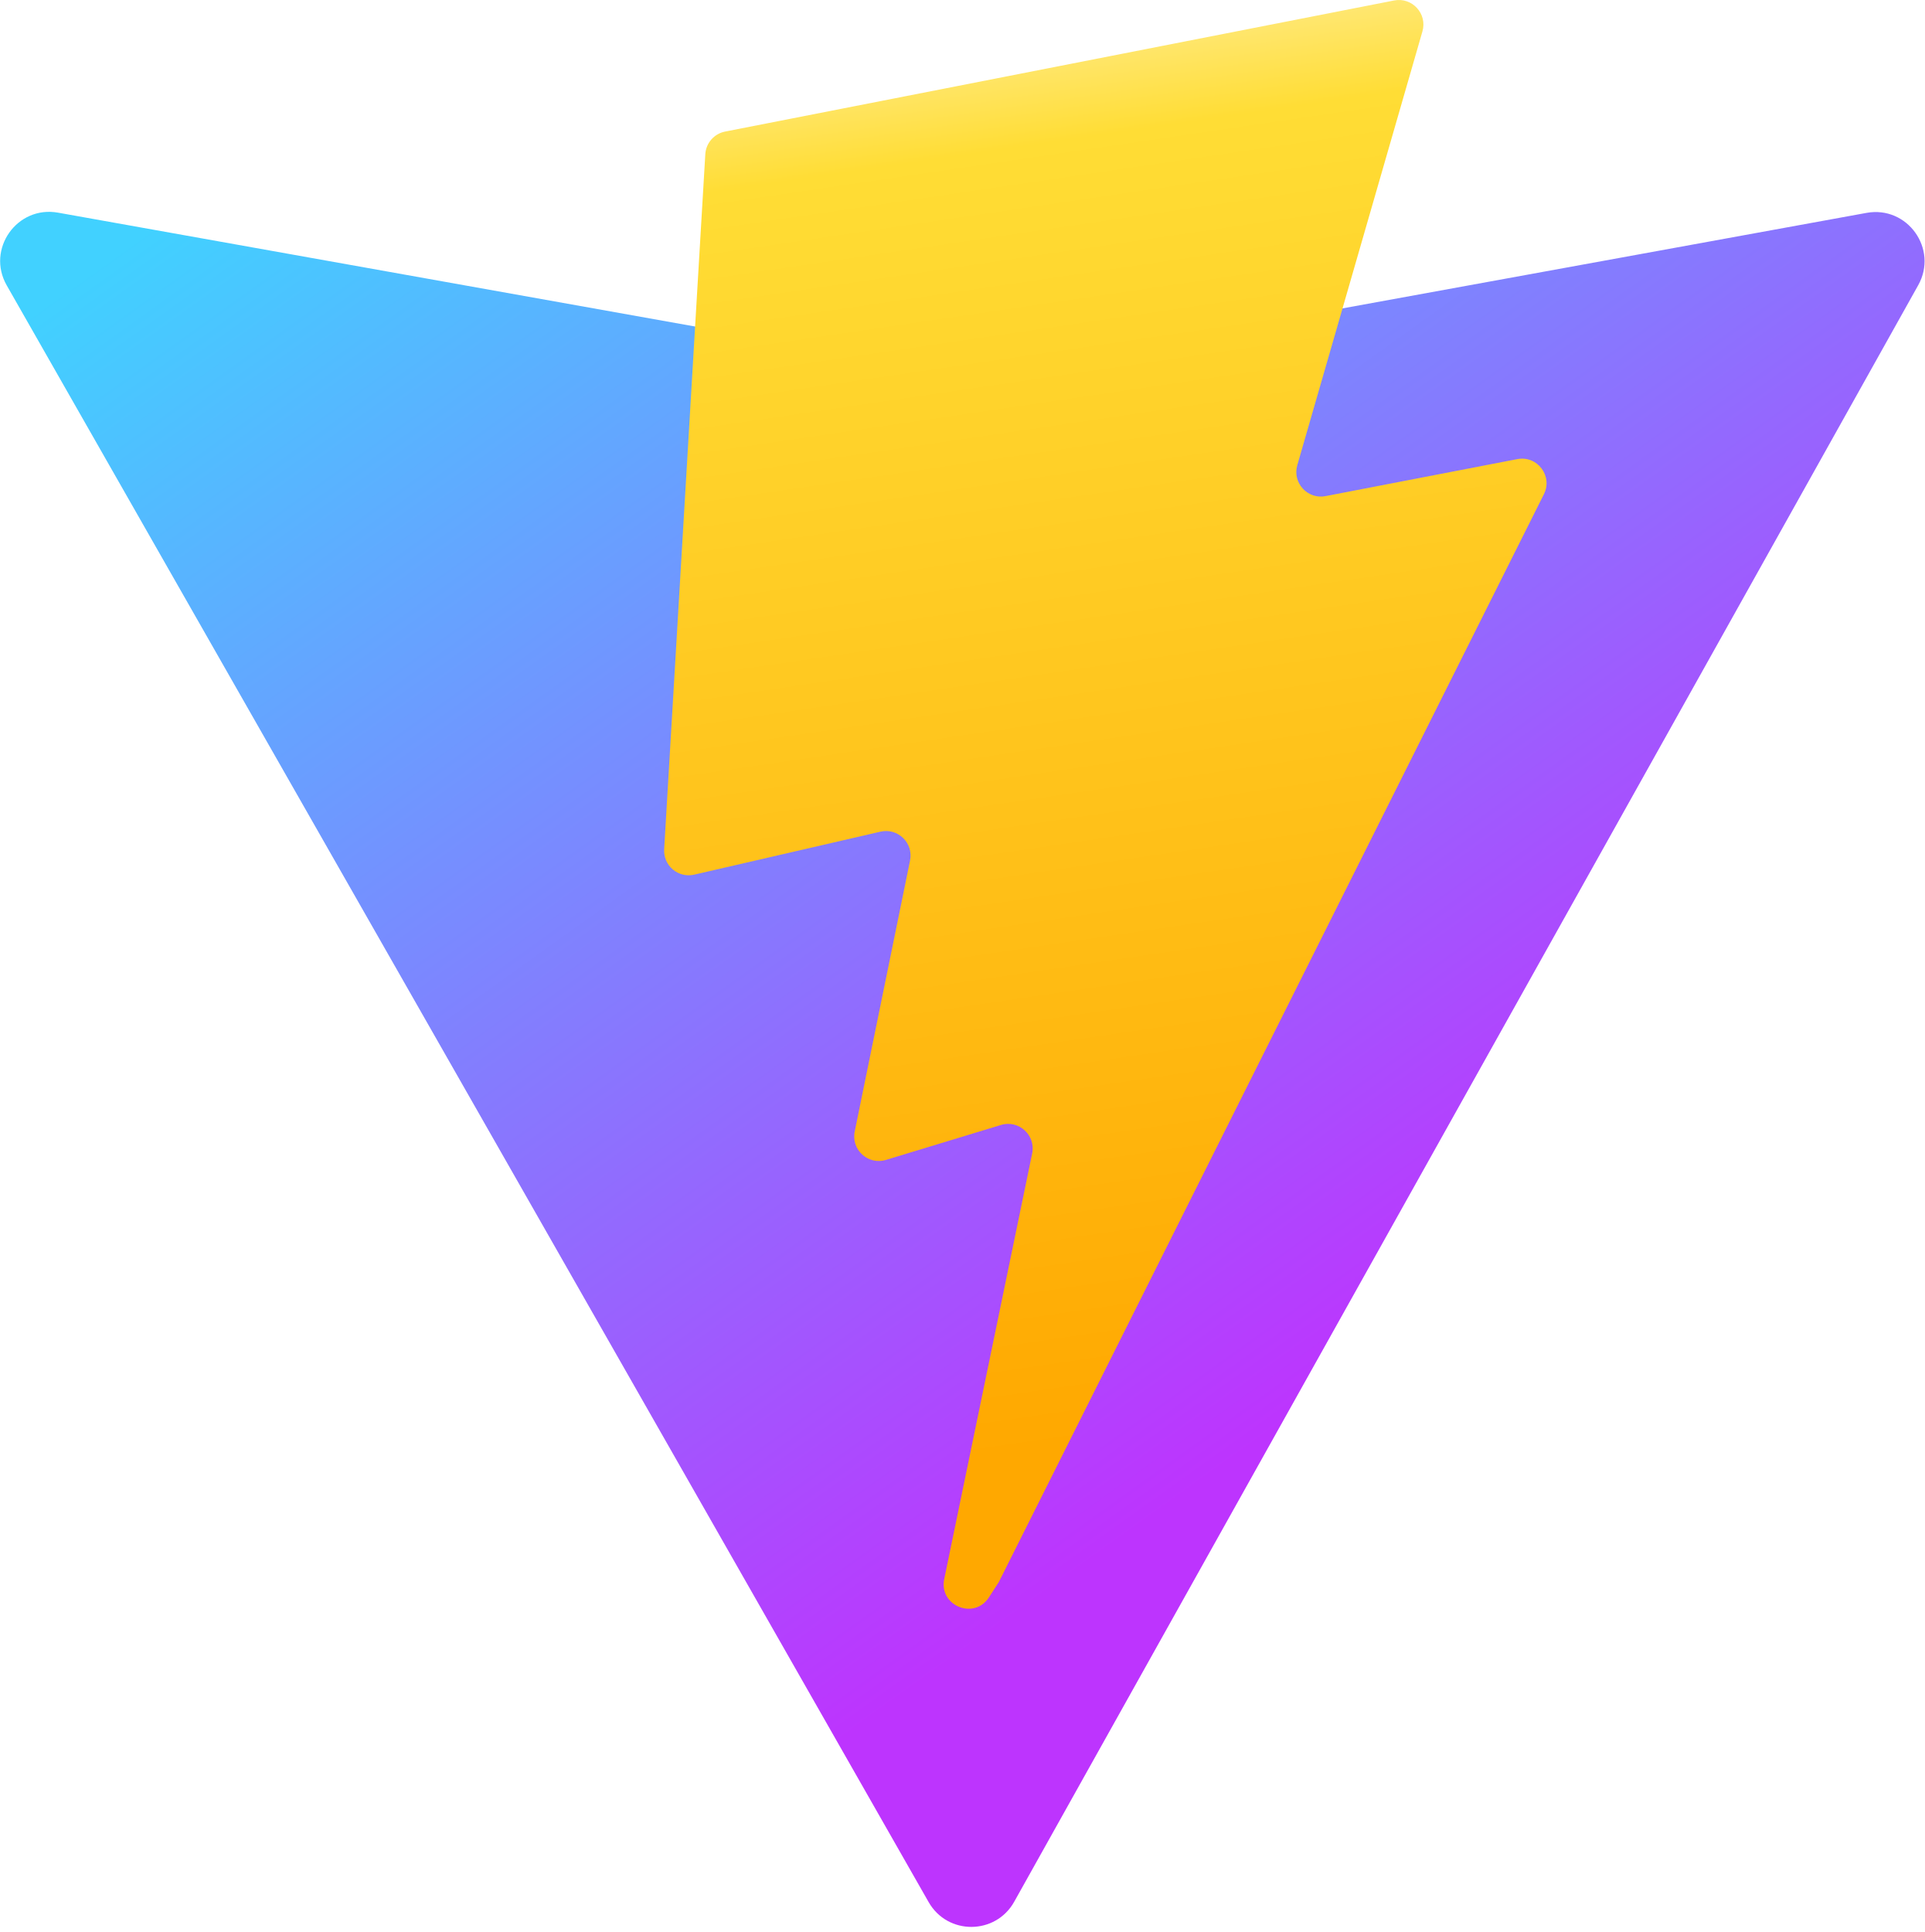
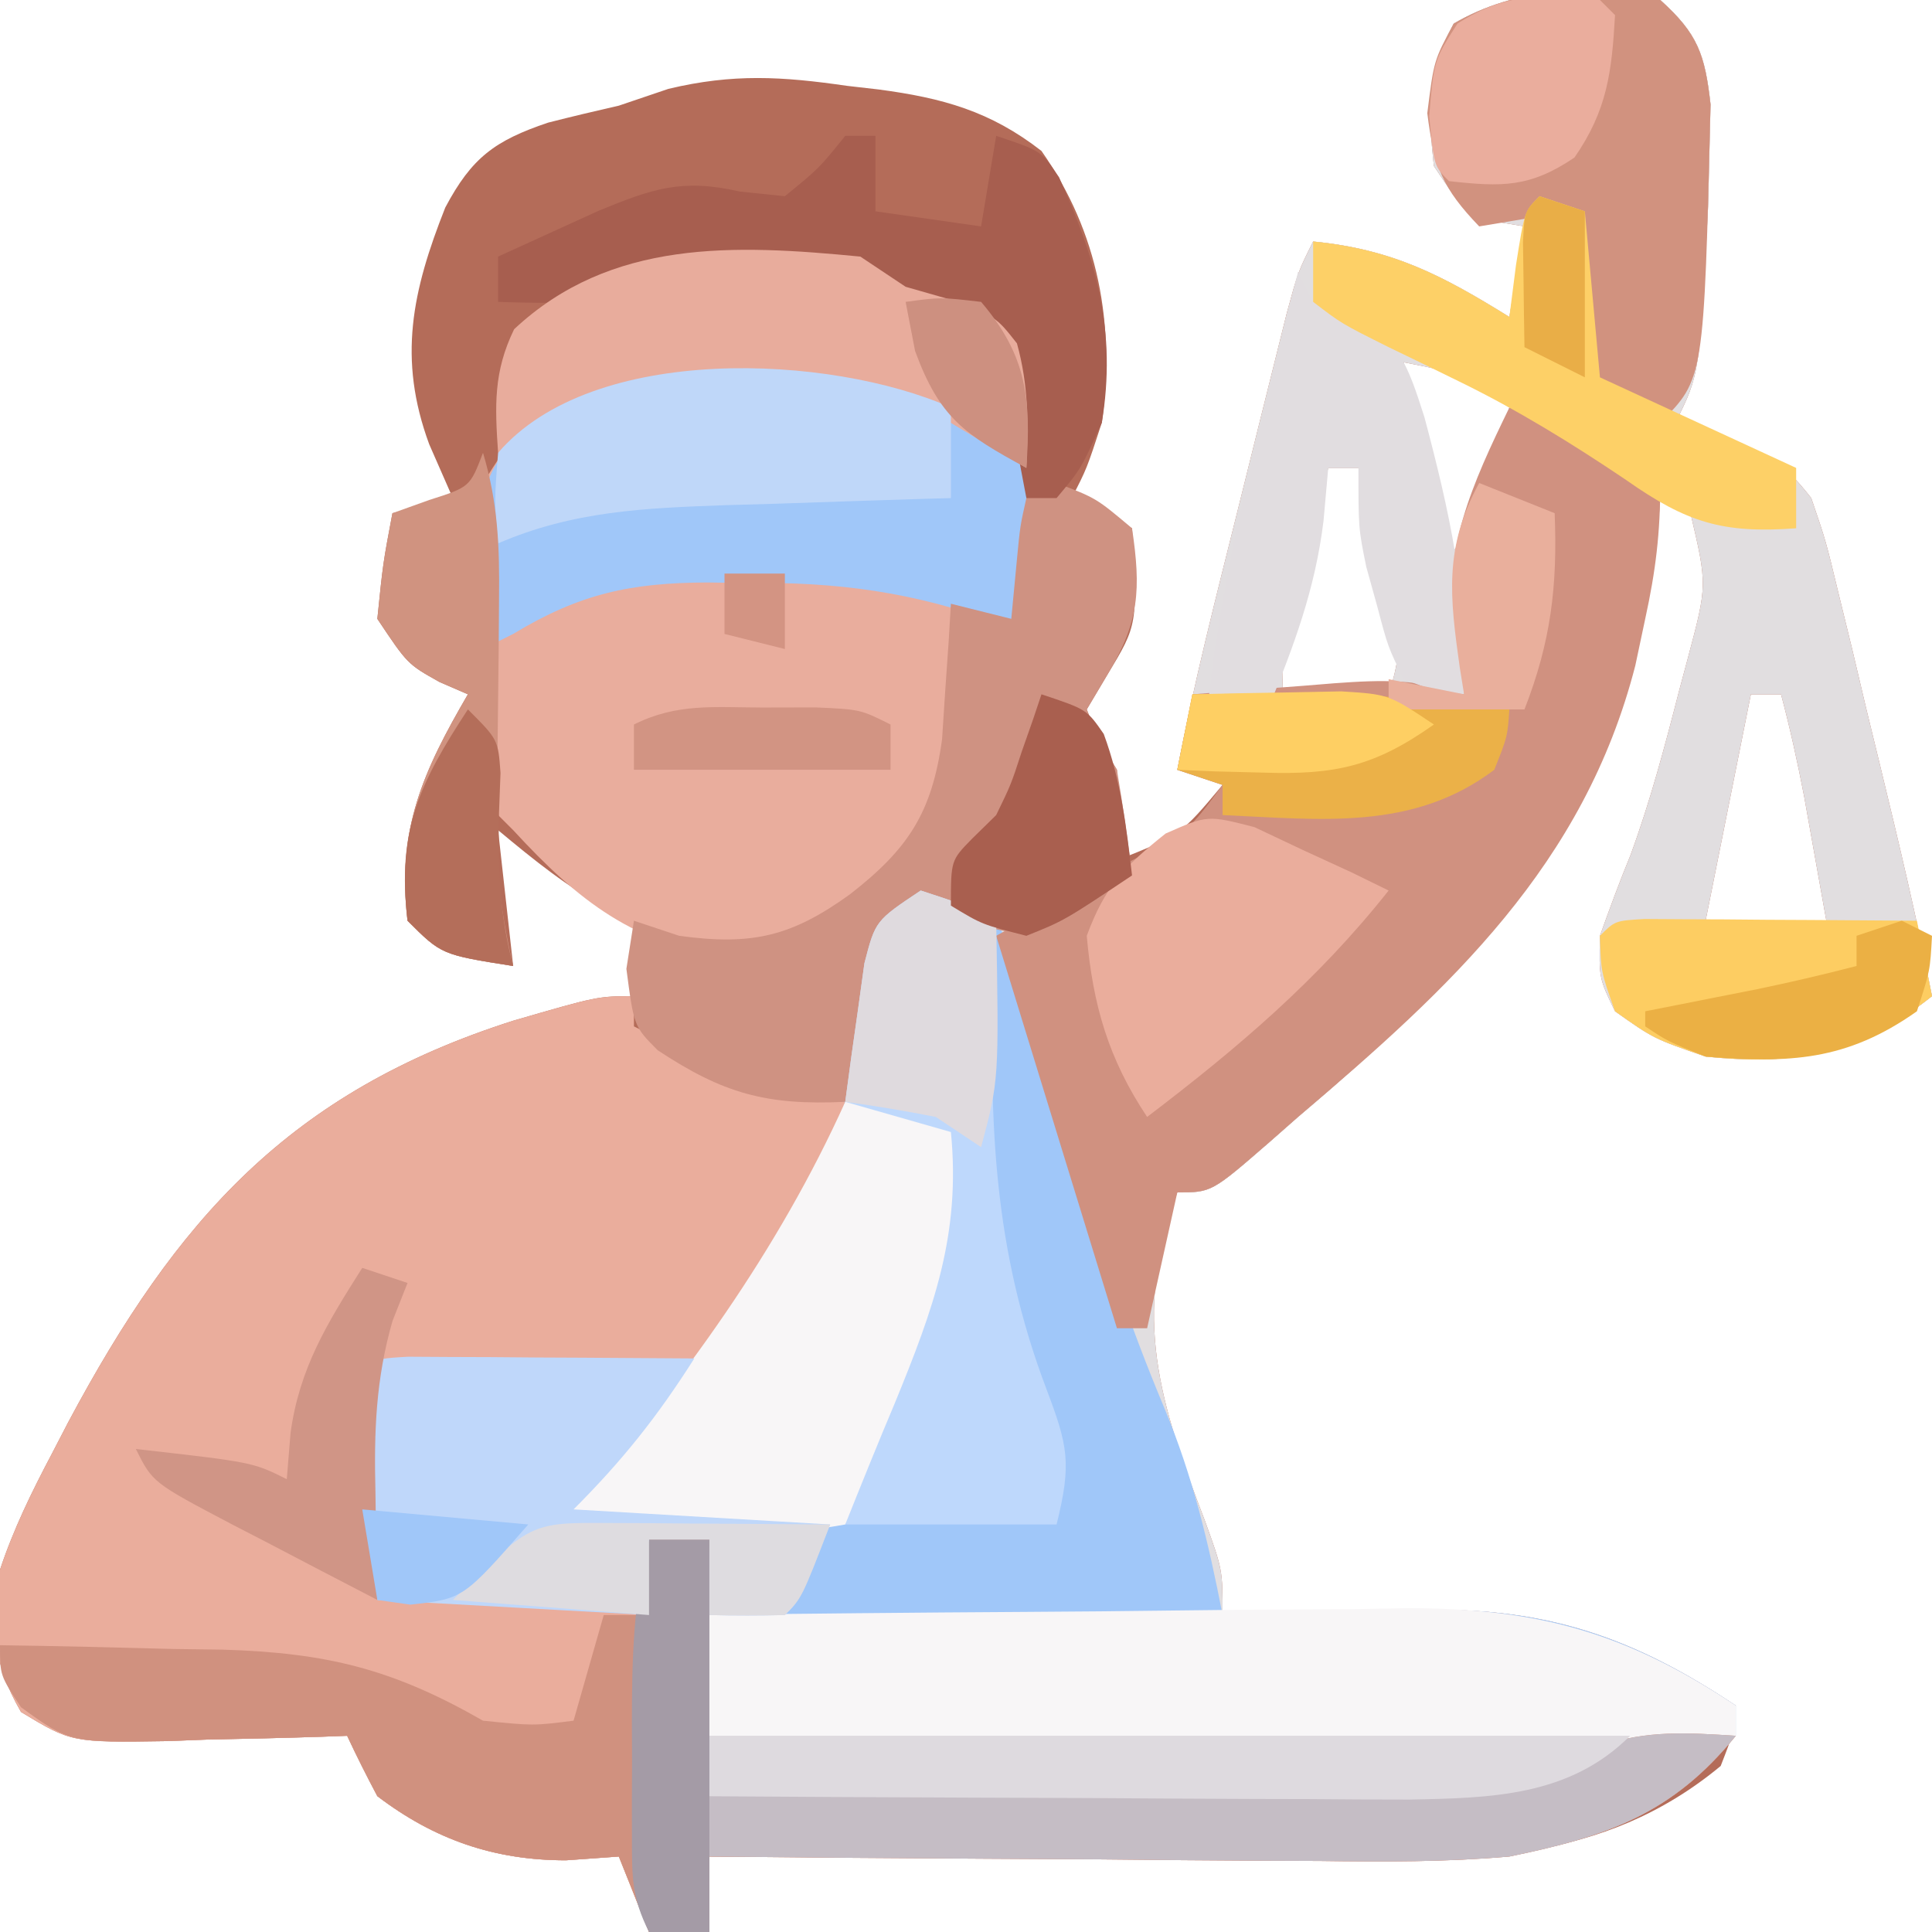
- <svg xmlns="http://www.w3.org/2000/svg" aria-hidden="true" role="img" class="iconify iconify--logos" width="31.88" height="32" preserveAspectRatio="xMidYMid meet" viewBox="0 0 256 257">
-   <defs>
-     <linearGradient id="IconifyId1813088fe1fbc01fb466" x1="-.828%" x2="57.636%" y1="7.652%" y2="78.411%">
-       <stop offset="0%" stop-color="#41D1FF" />
-       <stop offset="100%" stop-color="#BD34FE" />
-     </linearGradient>
-     <linearGradient id="IconifyId1813088fe1fbc01fb467" x1="43.376%" x2="50.316%" y1="2.242%" y2="89.03%">
-       <stop offset="0%" stop-color="#FFEA83" />
-       <stop offset="8.333%" stop-color="#FFDD35" />
-       <stop offset="100%" stop-color="#FFA800" />
-     </linearGradient>
-   </defs>
-   <path fill="url(#IconifyId1813088fe1fbc01fb466)" d="M255.153 37.938L134.897 252.976c-2.483 4.44-8.862 4.466-11.382.048L.875 37.958c-2.746-4.814 1.371-10.646 6.827-9.67l120.385 21.517a6.537 6.537 0 0 0 2.322-.004l117.867-21.483c5.438-.991 9.574 4.796 6.877 9.62Z" />
-   <path fill="url(#IconifyId1813088fe1fbc01fb467)" d="M185.432.063L96.44 17.501a3.268 3.268 0 0 0-2.634 3.014l-5.474 92.456a3.268 3.268 0 0 0 3.997 3.378l24.777-5.718c2.318-.535 4.413 1.507 3.936 3.838l-7.361 36.047c-.495 2.426 1.782 4.5 4.151 3.78l15.304-4.649c2.372-.72 4.652 1.36 4.15 3.788l-11.698 56.621c-.732 3.542 3.979 5.473 5.943 2.437l1.313-2.028l72.516-144.72c1.215-2.423-.88-5.186-3.54-4.672l-25.505 4.922c-2.396.462-4.435-1.77-3.759-4.114l16.646-57.705c.677-2.35-1.37-4.583-3.769-4.113Z" />
+ <svg xmlns="http://www.w3.org/2000/svg" version="1.1" width="128" height="128">
+   <path d="M0 0 C2.484 2.24 2.954 3.59 3.328 6.918 C3.302 7.997 3.277 9.076 3.25 10.188 C3.209 11.905 3.209 11.905 3.168 13.656 C2.609 24.782 2.609 24.782 1 28 C1.928 28.268 2.856 28.536 3.812 28.812 C6.959 29.985 8.006 30.437 10 33 C10.967 35.832 10.967 35.832 11.789 39.242 C12.091 40.473 12.392 41.704 12.703 42.973 C13.011 44.273 13.318 45.574 13.625 46.875 C14.093 48.795 14.093 48.795 14.57 50.754 C15.799 55.821 17.01 60.88 18 66 C13.222 69.789 9.054 70.628 3 70 C-0.438 68.812 -0.438 68.812 -3 67 C-4.062 64.812 -4.062 64.812 -4 62 C-3.357 60.205 -2.7 58.415 -1.973 56.652 C-0.66 53.074 0.303 49.439 1.25 45.75 C1.437 45.052 1.624 44.354 1.817 43.635 C3.116 38.759 3.116 38.759 2 34 C1.34 33.67 0.68 33.34 0 33 C-0.083 34.052 -0.165 35.104 -0.25 36.188 C-2.549 53.31 -11.162 63.124 -24 74 C-24.625 74.55 -25.25 75.101 -25.895 75.668 C-29.731 79 -29.731 79 -32 79 C-35.04 87.228 -33.156 92.968 -30.164 100.777 C-29 104 -29 104 -29 107 C-28.071 106.969 -28.071 106.969 -27.123 106.937 C-24.27 106.852 -21.417 106.801 -18.562 106.75 C-17.589 106.716 -16.615 106.683 -15.611 106.648 C-7.424 106.539 -1.772 108.485 5 113 C4.875 114.75 4.875 114.75 4 117 C-3.86 123.518 -12.676 123.285 -22.375 123.195 C-23.54 123.192 -24.705 123.19 -25.906 123.187 C-29.604 123.176 -33.302 123.151 -37 123.125 C-39.517 123.115 -42.034 123.106 -44.551 123.098 C-50.701 123.076 -56.85 123.042 -63 123 C-63 124.65 -63 126.3 -63 128 C-64.32 128 -65.64 128 -67 128 C-67.66 126.35 -68.32 124.7 -69 123 C-70.155 123.082 -71.31 123.165 -72.5 123.25 C-77.246 123.25 -81.21 121.883 -85 119 C-85.699 117.683 -86.37 116.351 -87 115 C-87.832 115.031 -87.832 115.031 -88.681 115.063 C-91.204 115.147 -93.726 115.199 -96.25 115.25 C-97.123 115.284 -97.995 115.317 -98.895 115.352 C-105.258 115.449 -105.258 115.449 -108.609 113.422 C-110.576 109.996 -110.487 107.912 -110 104 C-109.102 101.295 -107.891 98.83 -106.562 96.312 C-106.203 95.619 -105.843 94.926 -105.472 94.211 C-98.296 80.766 -90.796 72.35 -76 67.625 C-70.398 66 -70.398 66 -68 66 C-68 64.35 -68 62.7 -68 61 C-68.557 60.752 -69.114 60.505 -69.688 60.25 C-72.4 58.784 -74.636 56.97 -77 55 C-76.505 59.455 -76.505 59.455 -76 64 C-80.75 63.25 -80.75 63.25 -83 61 C-83.727 54.939 -81.961 51.088 -79 46 C-79.619 45.732 -80.237 45.464 -80.875 45.188 C-83 44 -83 44 -85 41 C-84.625 37.312 -84.625 37.312 -84 34 C-82.02 33.505 -82.02 33.505 -80 33 C-80.516 31.824 -81.031 30.649 -81.562 29.438 C-83.661 23.752 -82.69 19.281 -80.5 13.75 C-78.745 10.443 -77.222 9.317 -73.688 8.125 C-72.13 7.728 -70.567 7.356 -69 7 C-67.916 6.633 -66.832 6.265 -65.715 5.887 C-61.425 4.863 -58.184 5.064 -53.875 5.688 C-53.185 5.767 -52.496 5.846 -51.785 5.928 C-47.549 6.491 -44.386 7.364 -41 10 C-37.191 15.435 -36.12 21.501 -37 28 C-38 31.062 -38 31.062 -39 33 C-37.68 33.66 -36.36 34.32 -35 35 C-34.625 41.379 -34.625 41.379 -36.625 44.688 C-37.079 45.451 -37.532 46.214 -38 47 C-37.209 49 -37.209 49 -36 51 C-35.875 54.25 -35.875 54.25 -36 57 C-31.769 55.312 -31.769 55.312 -29 52 C-30.485 51.505 -30.485 51.505 -32 51 C-30.89 45.201 -29.42 39.496 -27.989 33.77 C-27.499 31.809 -27.013 29.847 -26.527 27.885 C-26.219 26.65 -25.911 25.416 -25.594 24.145 C-25.312 23.014 -25.03 21.883 -24.74 20.718 C-24 18 -24 18 -23 16 C-17.719 16.515 -14.428 18.255 -10 21 C-9.67 19.02 -9.34 17.04 -9 15 C-9.619 14.897 -10.238 14.794 -10.875 14.688 C-13 14 -13 14 -15 11 C-15.407 7.268 -15.483 4.897 -13.688 1.562 C-9.464 -0.893 -4.755 -0.987 0 0 Z M-17 24 C-16.01 28.29 -15.02 32.58 -14 37 C-11.81 33.715 -11.002 30.793 -10 27 C-13.254 24.741 -13.254 24.741 -17 24 Z M-22 31 C-22.504 32.936 -23.003 34.874 -23.5 36.812 C-23.778 37.891 -24.057 38.97 -24.344 40.082 C-25.11 42.989 -25.11 42.989 -25 46 C-22.69 46 -20.38 46 -18 46 C-16.761 42.282 -17.43 40.561 -18.438 36.812 C-18.869 35.182 -18.869 35.182 -19.309 33.52 C-19.537 32.688 -19.765 31.857 -20 31 C-20.66 31 -21.32 31 -22 31 Z M6 46 C5.01 50.95 4.02 55.9 3 61 C5.64 61 8.28 61 11 61 C10.689 59.25 10.376 57.5 10.062 55.75 C9.888 54.775 9.714 53.801 9.535 52.797 C9.096 50.503 8.597 48.257 8 46 C7.34 46 6.68 46 6 46 Z " fill="#B46C59" transform="translate(110,0)" />
+   <path d="M0 0 C2.484 2.24 2.954 3.59 3.328 6.918 C3.302 7.997 3.277 9.076 3.25 10.188 C3.209 11.905 3.209 11.905 3.168 13.656 C2.609 24.782 2.609 24.782 1 28 C1.928 28.268 2.856 28.536 3.812 28.812 C6.959 29.985 8.006 30.437 10 33 C10.967 35.832 10.967 35.832 11.789 39.242 C12.091 40.473 12.392 41.704 12.703 42.973 C13.011 44.273 13.318 45.574 13.625 46.875 C14.093 48.795 14.093 48.795 14.57 50.754 C15.799 55.821 17.01 60.88 18 66 C13.222 69.789 9.054 70.628 3 70 C-0.438 68.812 -0.438 68.812 -3 67 C-4.062 64.812 -4.062 64.812 -4 62 C-3.357 60.205 -2.7 58.415 -1.973 56.652 C-0.66 53.074 0.303 49.439 1.25 45.75 C1.437 45.052 1.624 44.354 1.817 43.635 C3.116 38.759 3.116 38.759 2 34 C1.34 33.67 0.68 33.34 0 33 C-0.083 34.052 -0.165 35.104 -0.25 36.188 C-2.549 53.31 -11.162 63.124 -24 74 C-24.625 74.55 -25.25 75.101 -25.895 75.668 C-29.731 79 -29.731 79 -32 79 C-35.04 87.228 -33.156 92.968 -30.164 100.777 C-29 104 -29 104 -29 107 C-28.071 106.969 -28.071 106.969 -27.123 106.937 C-24.27 106.852 -21.417 106.801 -18.562 106.75 C-17.589 106.716 -16.615 106.683 -15.611 106.648 C-7.424 106.539 -1.772 108.485 5 113 C5 113.66 5 114.32 5 115 C4.432 115.121 3.863 115.242 3.277 115.367 C2.505 115.535 1.733 115.702 0.938 115.875 C0.183 116.037 -0.571 116.2 -1.348 116.367 C-4.07 116.967 -4.07 116.967 -6.898 118.027 C-12.263 119.559 -17.744 119.246 -23.277 119.195 C-24.444 119.192 -25.61 119.19 -26.812 119.187 C-30.521 119.176 -34.229 119.15 -37.938 119.125 C-40.459 119.115 -42.98 119.106 -45.502 119.098 C-51.668 119.076 -57.834 119.042 -64 119 C-64.027 117.104 -64.046 115.208 -64.062 113.312 C-64.074 112.257 -64.086 111.201 -64.098 110.113 C-64.009 107.276 -63.649 104.756 -63 102 C-64.32 102 -65.64 102 -67 102 C-67 103.65 -67 105.3 -67 107 C-72.94 106.67 -78.88 106.34 -85 106 C-86.433 103.134 -86.132 100.628 -86.125 97.438 C-86.128 96.261 -86.13 95.084 -86.133 93.871 C-86 91 -86 91 -85 90 C-83.445 89.989 -81.889 90.035 -80.336 90.105 C-69.636 90.708 -69.636 90.708 -60.125 86.828 C-56.391 80.66 -54.749 73.328 -53.501 66.258 C-52.864 62.967 -52.517 61.356 -49.695 59.414 C-47 59 -47 59 -44.578 60.078 C-41.9 61.36 -41.9 61.36 -38.922 59.734 C-37.875 59.08 -36.828 58.425 -35.75 57.75 C-34.164 56.783 -34.164 56.783 -32.547 55.797 C-29.928 54.25 -29.928 54.25 -29 52 C-29.99 51.67 -30.98 51.34 -32 51 C-30.89 45.201 -29.42 39.496 -27.989 33.77 C-27.499 31.809 -27.013 29.847 -26.527 27.885 C-26.219 26.65 -25.911 25.416 -25.594 24.145 C-25.312 23.014 -25.03 21.883 -24.74 20.718 C-24 18 -24 18 -23 16 C-17.719 16.515 -14.428 18.255 -10 21 C-9.67 19.02 -9.34 17.04 -9 15 C-9.619 14.897 -10.238 14.794 -10.875 14.688 C-13 14 -13 14 -15 11 C-15.407 7.268 -15.483 4.897 -13.688 1.562 C-9.464 -0.893 -4.755 -0.987 0 0 Z M-17 24 C-16.01 28.29 -15.02 32.58 -14 37 C-11.81 33.715 -11.002 30.793 -10 27 C-13.254 24.741 -13.254 24.741 -17 24 Z M-22 31 C-22.504 32.936 -23.003 34.874 -23.5 36.812 C-23.778 37.891 -24.057 38.97 -24.344 40.082 C-25.11 42.989 -25.11 42.989 -25 46 C-22.69 46 -20.38 46 -18 46 C-16.761 42.282 -17.43 40.561 -18.438 36.812 C-18.869 35.182 -18.869 35.182 -19.309 33.52 C-19.537 32.688 -19.765 31.857 -20 31 C-20.66 31 -21.32 31 -22 31 Z M6 46 C5.01 50.95 4.02 55.9 3 61 C5.64 61 8.28 61 11 61 C10.689 59.25 10.376 57.5 10.062 55.75 C9.888 54.775 9.714 53.801 9.535 52.797 C9.096 50.503 8.597 48.257 8 46 C7.34 46 6.68 46 6 46 Z " fill="#E1DEE0" transform="translate(110,0)" />
+   <path d="M0 0 C2.543 0.516 2.543 0.516 5 2 C6.33 4.547 6.33 4.547 7.316 7.75 C7.688 8.917 8.06 10.083 8.443 11.285 C8.813 12.511 9.182 13.737 9.562 15 C10.311 17.397 11.062 19.793 11.816 22.188 C12.36 23.932 12.36 23.932 12.915 25.711 C13.882 28.643 14.962 31.466 16.152 34.312 C18.024 38.811 19.075 43.22 20 48 C20.619 47.979 21.239 47.958 21.877 47.937 C24.73 47.852 27.583 47.801 30.438 47.75 C31.411 47.716 32.385 47.683 33.389 47.648 C41.576 47.539 47.228 49.485 54 54 C54 54.66 54 55.32 54 56 C53.432 56.121 52.863 56.242 52.277 56.367 C51.119 56.619 51.119 56.619 49.938 56.875 C49.183 57.037 48.429 57.2 47.652 57.367 C44.93 57.967 44.93 57.967 42.102 59.027 C36.737 60.559 31.256 60.246 25.723 60.195 C24.556 60.192 23.39 60.19 22.188 60.187 C18.479 60.176 14.771 60.15 11.062 60.125 C8.541 60.115 6.02 60.106 3.498 60.098 C-2.668 60.076 -8.834 60.042 -15 60 C-15.027 58.104 -15.046 56.208 -15.062 54.312 C-15.074 53.257 -15.086 52.201 -15.098 51.113 C-15.009 48.276 -14.649 45.756 -14 43 C-15.32 43 -16.64 43 -18 43 C-18 44.65 -18 46.3 -18 48 C-23.94 47.67 -29.88 47.34 -36 47 C-37.433 44.134 -37.132 41.628 -37.125 38.438 C-37.128 37.261 -37.13 36.084 -37.133 34.871 C-37 32 -37 32 -36 31 C-34.445 30.989 -32.889 31.035 -31.336 31.105 C-20.636 31.708 -20.636 31.708 -11.125 27.828 C-7.388 21.656 -5.738 14.303 -4.326 7.258 C-3.296 2.197 -3.296 2.197 0 0 Z " fill="#A0C7F9" transform="translate(61,59)" />
+   <path d="M0 0 C0 0.66 0 1.32 0 2 C0.578 2.289 1.155 2.578 1.75 2.875 C3.142 3.571 4.521 4.295 5.875 5.062 C8.541 6.239 11.124 6.608 14 7 C13.451 8.526 12.885 10.045 12.312 11.562 C11.999 12.409 11.686 13.256 11.363 14.129 C10.913 15.076 10.464 16.024 10 17 C9.715 17.617 9.431 18.233 9.137 18.869 C7.932 21.013 6.907 22.435 5 24 C1.226 24.995 -2.427 24.98 -6.312 24.938 C-7.339 24.954 -8.366 24.97 -9.424 24.986 C-11.949 25.022 -14.475 25.015 -17 25 C-17 29.95 -17 34.9 -17 40 C-15.302 39.983 -15.302 39.983 -13.57 39.965 C-12.089 39.955 -10.607 39.946 -9.125 39.938 C-8.379 39.929 -7.632 39.921 -6.863 39.912 C-1.227 39.887 -1.227 39.887 1 41 C1 39.35 1 37.7 1 36 C2.32 36 3.64 36 5 36 C4.67 41.61 4.34 47.22 4 53 C11.384 52.931 18.767 52.843 26.15 52.738 C28.659 52.704 31.168 52.676 33.677 52.654 C37.294 52.62 40.911 52.568 44.527 52.512 C46.197 52.502 46.197 52.502 47.9 52.492 C53.74 52.383 58.631 51.845 64.073 49.657 C67.116 48.62 69.816 48.797 73 49 C68.796 54.185 64.466 55.674 58 57 C53.801 57.368 49.642 57.352 45.43 57.293 C44.267 57.289 43.105 57.284 41.908 57.28 C38.23 57.263 34.553 57.226 30.875 57.188 C28.367 57.172 25.859 57.159 23.352 57.146 C17.234 57.114 11.117 57.063 5 57 C5 58.65 5 60.3 5 62 C3.68 62 2.36 62 1 62 C0.34 60.35 -0.32 58.7 -1 57 C-2.155 57.083 -3.31 57.165 -4.5 57.25 C-9.246 57.25 -13.21 55.883 -17 53 C-17.699 51.683 -18.37 50.351 -19 49 C-19.555 49.021 -20.109 49.042 -20.681 49.063 C-23.204 49.147 -25.726 49.199 -28.25 49.25 C-29.559 49.3 -29.559 49.3 -30.895 49.352 C-37.258 49.449 -37.258 49.449 -40.609 47.422 C-42.576 43.996 -42.487 41.912 -42 38 C-41.102 35.295 -39.891 32.83 -38.562 30.312 C-38.203 29.619 -37.843 28.926 -37.472 28.211 C-30.296 14.766 -22.796 6.35 -8 1.625 C-2.398 0 -2.398 0 0 0 Z " fill="#EAAD9C" transform="translate(42,66)" />
+   <path d="M0 0 C1.703 1.25 1.703 1.25 3 3 C3.293 5.699 3.293 5.699 3.188 8.688 C3.147 10.178 3.147 10.178 3.105 11.699 C3.071 12.458 3.036 13.218 3 14 C0.525 13.01 0.525 13.01 -2 12 C-1.954 12.797 -1.907 13.593 -1.859 14.414 C-1.565 23.044 -1.565 23.044 -3.562 27.438 C-7.553 31.633 -10.692 34.676 -16.562 35.5 C-23.019 34.561 -26.646 31.727 -31 27 C-31.33 26.67 -31.66 26.34 -32 26 C-35.123 6.915 -35.123 6.915 -31 1 C-21.118 -4.124 -10.103 -4.96 0 0 Z " fill="#E9AD9D" transform="translate(65,28)" />
+   <path d="M0 0 C7.834 2.315 7.834 2.315 10 5 C10 8.308 9.697 10.807 9 14 C8.783 15.021 8.567 16.042 8.344 17.094 C4.949 30.294 -3.879 38.426 -14 47 C-14.938 47.826 -14.938 47.826 -15.895 48.668 C-19.731 52 -19.731 52 -22 52 C-22.66 54.97 -23.32 57.94 -24 61 C-24.66 61 -25.32 61 -26 61 C-28.64 52.42 -31.28 43.84 -34 35 C-29.545 32.525 -29.545 32.525 -25 30 C-21.318 28.136 -21.318 28.136 -19 25 C-19.99 24.67 -20.98 24.34 -22 24 C-21.67 22.35 -21.34 20.7 -21 19 C-18.563 18.805 -16.126 18.619 -13.688 18.438 C-12.652 18.353 -12.652 18.353 -11.596 18.268 C-8.375 18.034 -6.097 17.968 -3 19 C-3.248 17.721 -3.495 16.442 -3.75 15.125 C-4.435 9.384 -2.476 5.09 0 0 Z " fill="#D09180" transform="translate(100,27)" />
+   <path d="M0 0 C7.276 -0.091 14.552 -0.164 21.829 -0.207 C25.209 -0.228 28.588 -0.256 31.968 -0.302 C35.863 -0.351 39.757 -0.373 43.652 -0.391 C44.853 -0.411 46.053 -0.432 47.29 -0.453 C55.96 -0.455 61.82 1.213 69 6 C69 6.66 69 7.32 69 8 C68.432 8.121 67.863 8.242 67.277 8.367 C66.505 8.535 65.733 8.702 64.938 8.875 C64.183 9.037 63.429 9.2 62.652 9.367 C59.93 9.967 59.93 9.967 57.102 11.027 C51.737 12.559 46.256 12.246 40.723 12.195 C39.556 12.192 38.39 12.19 37.188 12.187 C33.479 12.176 29.771 12.15 26.062 12.125 C23.541 12.115 21.02 12.106 18.498 12.098 C12.332 12.076 6.166 12.041 0 12 C0 8.04 0 4.08 0 0 Z " fill="#F8F6F7" transform="translate(46,107)" />
+   <path d="M0 0 C1.32 0 2.64 0 4 0 C3.67 5.61 3.34 11.22 3 17 C10.384 16.931 17.767 16.843 25.15 16.738 C27.659 16.704 30.168 16.676 32.677 16.654 C36.294 16.62 39.911 16.568 43.527 16.512 C45.197 16.502 45.197 16.502 46.9 16.492 C52.74 16.383 57.631 15.845 63.073 13.657 C66.116 12.62 68.816 12.797 72 13 C67.796 18.185 63.466 19.674 57 21 C52.801 21.368 48.642 21.352 44.43 21.293 C43.267 21.289 42.105 21.284 40.908 21.28 C37.23 21.263 33.553 21.226 29.875 21.188 C27.367 21.172 24.859 21.159 22.352 21.146 C16.234 21.114 10.117 21.063 4 21 C4 22.65 4 24.3 4 26 C2.68 26 1.36 26 0 26 C-0.66 24.35 -1.32 22.7 -2 21 C-3.155 21.082 -4.31 21.165 -5.5 21.25 C-10.246 21.25 -14.21 19.883 -18 17 C-18.699 15.683 -19.37 14.351 -20 13 C-20.832 13.031 -20.832 13.031 -21.681 13.063 C-24.204 13.147 -26.726 13.199 -29.25 13.25 C-30.559 13.3 -30.559 13.3 -31.895 13.352 C-38.378 13.451 -38.378 13.451 -41.609 11.109 C-43 9 -43 9 -43 7 C-39.166 7.052 -35.333 7.147 -31.5 7.25 C-30.422 7.264 -29.345 7.278 -28.234 7.293 C-21.333 7.503 -16.978 8.576 -11 12 C-7.664 12.338 -7.664 12.338 -5 12 C-4.34 9.69 -3.68 7.38 -3 5 C-2.01 5 -1.02 5 0 5 C0 3.35 0 1.7 0 0 Z " fill="#D0917F" transform="translate(43,102)" />
+   <path d="M0 0 C1.703 1.25 1.703 1.25 3 3 C3.293 5.699 3.293 5.699 3.188 8.688 C3.147 10.178 3.147 10.178 3.105 11.699 C3.071 12.458 3.036 13.218 3 14 C2.463 13.788 1.925 13.576 1.372 13.357 C-4.447 11.217 -9.513 10.536 -15.688 10.625 C-16.503 10.613 -17.318 10.602 -18.158 10.59 C-23.209 10.614 -26.579 11.324 -31 14 C-31.66 14.33 -32.32 14.66 -33 15 C-33.409 4.562 -33.409 4.562 -31 1 C-21.118 -4.124 -10.103 -4.96 0 0 Z " fill="#A0C7F9" transform="translate(65,28)" />
+   <path d="M0 0 C2.625 1 2.625 1 5 3 C5.597 7.027 5.495 9.182 3.375 12.688 C2.921 13.451 2.467 14.214 2 15 C2.732 16.966 2.732 16.966 4 19 C4.387 21.325 4.73 23.659 5 26 C0.68 28.998 0.68 28.998 -2 30 C-5.812 29.188 -5.812 29.188 -9 28 C-9.66 28.33 -10.32 28.66 -11 29 C-11.915 31.805 -11.915 31.805 -12.625 35.062 C-12.885 36.167 -13.146 37.272 -13.414 38.41 C-13.607 39.265 -13.801 40.119 -14 41 C-19.246 41.248 -22.109 40.437 -26.43 37.578 C-28 36 -28 36 -28.5 32.188 C-28.253 30.61 -28.253 30.61 -28 29 C-27.01 29.33 -26.02 29.66 -25 30 C-20.179 30.662 -17.553 30.04 -13.688 27.25 C-9.834 24.252 -8.255 21.854 -7.586 16.984 C-7.516 15.917 -7.447 14.85 -7.375 13.75 C-7.3 12.672 -7.225 11.595 -7.148 10.484 C-7.099 9.665 -7.05 8.845 -7 8 C-5.68 8.33 -4.36 8.66 -3 9 C-2.876 7.701 -2.752 6.401 -2.625 5.062 C-2.414 2.848 -2.414 2.848 -2 1 C-1.34 0.67 -0.68 0.34 0 0 Z " fill="#CF9282" transform="translate(70,32)" />
+   <path d="M0 0 C2.875 -0.125 2.875 -0.125 6 0 C8 2 8 2 8.305 5.637 C8.189 10.133 6.908 13.727 5.125 17.812 C4.856 18.467 4.586 19.121 4.309 19.795 C3.073 22.746 1.78 25.33 0 28 C-1.971 28.341 -1.971 28.341 -4.352 28.293 C-5.202 28.283 -6.053 28.274 -6.93 28.264 C-7.819 28.239 -8.709 28.213 -9.625 28.188 C-10.522 28.174 -11.419 28.16 -12.344 28.146 C-14.563 28.111 -16.781 28.062 -19 28 C-18.621 27.569 -18.241 27.139 -17.85 26.695 C-10.777 18.572 -4.442 9.85 0 0 Z " fill="#F8F6F7" transform="translate(56,73)" />
+   <path d="M0 0 C0.875 0.005 1.749 0.01 2.65 0.016 C3.594 0.019 4.539 0.022 5.511 0.026 C6.505 0.034 7.498 0.042 8.521 0.051 C9.518 0.056 10.515 0.06 11.543 0.065 C14.015 0.077 16.487 0.093 18.959 0.114 C16.506 3.968 14.231 6.841 10.959 10.114 C16.569 10.444 22.179 10.774 27.959 11.114 C25.959 16.114 25.959 16.114 24.959 17.114 C23.293 17.154 21.625 17.156 19.959 17.114 C19.959 15.464 19.959 13.814 19.959 12.114 C18.639 12.114 17.319 12.114 15.959 12.114 C15.959 13.764 15.959 15.414 15.959 17.114 C10.019 16.784 4.079 16.454 -2.041 16.114 C-3.474 13.247 -3.173 10.741 -3.166 7.551 C-3.169 6.374 -3.171 5.197 -3.174 3.985 C-2.997 0.167 -2.997 0.167 0 0 Z " fill="#BFD7FA" transform="translate(27.04126,89.88647)" />
+   <path d="M0 0 C2.484 2.24 2.954 3.59 3.328 6.918 C2.894 25.106 2.894 25.106 0 28 C-2.438 27.188 -2.438 27.188 -5 25 C-5.766 21.344 -5.93 17.728 -6 14 C-7.98 14.33 -9.96 14.66 -12 15 C-14.441 12.457 -14.992 11.061 -15.438 7.5 C-15 4 -15 4 -13.688 1.562 C-9.464 -0.893 -4.755 -0.987 0 0 Z " fill="#D1927F" transform="translate(110,0)" />
+   <path d="M0 0 C2.688 0.875 2.688 0.875 5 2 C4.942 3.258 4.884 4.516 4.824 5.812 C4.521 15.498 4.854 23.845 8.309 32.973 C9.735 36.749 10.025 37.9 9 42 C4.38 42 -0.24 42 -5 42 C-3.923 39.308 -2.839 36.62 -1.711 33.949 C0.852 27.691 2.664 22.778 2 16 C-0.31 15.34 -2.62 14.68 -5 14 C-4.745 12.04 -4.471 10.082 -4.188 8.125 C-4.037 7.034 -3.886 5.944 -3.73 4.82 C-3 2 -3 2 0 0 Z " fill="#BED8FC" transform="translate(61,59)" />
+   <path d="M0 0 C-4.204 5.185 -8.534 6.674 -15 8 C-19.199 8.368 -23.358 8.352 -27.57 8.293 C-28.733 8.289 -29.895 8.284 -31.092 8.28 C-34.77 8.263 -38.447 8.226 -42.125 8.188 C-44.633 8.172 -47.141 8.159 -49.648 8.146 C-55.766 8.114 -61.883 8.063 -68 8 C-68.33 6.68 -68.66 5.36 -69 4 C-68.356 3.994 -67.712 3.988 -67.048 3.982 C-60.315 3.918 -53.583 3.834 -46.85 3.738 C-44.341 3.704 -41.832 3.676 -39.323 3.654 C-35.706 3.62 -32.089 3.568 -28.473 3.512 C-26.803 3.502 -26.803 3.502 -25.1 3.492 C-19.26 3.383 -14.369 2.845 -8.927 0.657 C-5.884 -0.38 -3.184 -0.203 0 0 Z " fill="#C5BDC5" transform="translate(115,115)" />
+   <path d="M0 0 C0.66 0 1.32 0 2 0 C2 1.65 2 3.3 2 5 C4.31 5.33 6.62 5.66 9 6 C9.33 4.02 9.66 2.04 10 0 C13 1 13 1 14.168 2.75 C16.651 8.23 17.991 12.975 17 19 C15.625 22.062 15.625 22.062 14 24 C13.34 24 12.68 24 12 24 C11.801 22.952 11.801 22.952 11.598 21.883 C11.421 20.973 11.244 20.063 11.062 19.125 C10.888 18.22 10.714 17.315 10.535 16.383 C10.1 14 10.1 14 9 12 C3.486 9.869 -1.725 8.853 -7.625 8.812 C-8.566 8.798 -9.507 8.784 -10.477 8.77 C-13.247 8.82 -13.247 8.82 -16 11 C-18.332 11.079 -20.668 11.088 -23 11 C-23 10.01 -23 9.02 -23 8 C-21.585 7.35 -20.168 6.705 -18.75 6.062 C-17.567 5.523 -17.567 5.523 -16.359 4.973 C-12.791 3.502 -10.818 2.813 -7 3.688 C-6.01 3.791 -5.02 3.894 -4 4 C-1.729 2.146 -1.729 2.146 0 0 Z " fill="#A75E4F" transform="translate(56,9)" />
+   <path d="M0 0 C0.99 0.66 1.98 1.32 3 2 C4.011 2.289 5.021 2.578 6.062 2.875 C9 4 9 4 10.375 5.75 C11.157 8.565 11.132 11.094 11 14 C9.307 12.991 7.615 11.982 5.922 10.973 C-0.193 7.878 -8.143 8.084 -14.68 9.637 C-16.822 10.357 -18.909 11.143 -21 12 C-21.99 12.33 -22.98 12.66 -24 13 C-24.212 9.888 -24.316 7.65 -22.938 4.812 C-16.524 -1.187 -8.335 -0.806 0 0 Z " fill="#E8AC9C" transform="translate(57,17)" />
+   <path d="M0 0 C0.33 0.66 0.66 1.32 1 2 C2.176 2.309 2.176 2.309 3.375 2.625 C6.667 4.35 7.268 6.188 8.375 9.648 C9.998 15.755 11.335 21.641 11 28 C9.109 27.801 9.109 27.801 7 27 C5.953 24.855 5.953 24.855 5.25 22.188 C5.008 21.315 4.765 20.442 4.516 19.543 C4 17 4 17 4 13 C3.34 13 2.68 13 2 13 C1.897 14.155 1.794 15.31 1.688 16.5 C1.14 21.012 -0.277 24.806 -2 29 C-3.32 29 -4.64 29 -6 29 C-5.334 22.511 -3.996 16.329 -2.438 10 C-2.204 9.034 -1.97 8.069 -1.729 7.074 C-1.156 4.715 -0.58 2.357 0 0 Z " fill="#E1DDE0" transform="translate(86,18)" />
+   <path d="M0 0 C20.46 0 40.92 0 62 0 C57.976 4.024 52.77 4.125 47.34 4.227 C45.134 4.227 42.928 4.216 40.723 4.195 C39.556 4.192 38.39 4.19 37.188 4.187 C33.479 4.176 29.771 4.15 26.062 4.125 C23.541 4.115 21.02 4.106 18.498 4.098 C12.332 4.076 6.166 4.042 0 4 C0 2.68 0 1.36 0 0 Z " fill="#DEDADF" transform="translate(46,115)" />
+   <path d="M0 0 C0 1.98 0 3.96 0 6 C-0.696 6.02 -1.391 6.04 -2.108 6.06 C-5.281 6.156 -8.453 6.265 -11.625 6.375 C-13.267 6.421 -13.267 6.421 -14.941 6.469 C-20.289 6.663 -25.011 6.847 -30 9 C-30.25 6.188 -30.25 6.188 -30 3 C-23.743 -4.3 -7.947 -3.532 0 0 Z " fill="#BFD7F9" transform="translate(63,27)" />
+   <path d="M0 0 C1.584 0.748 1.584 0.748 3.199 1.512 C4.268 2.003 5.336 2.494 6.438 3 C7.246 3.396 8.054 3.791 8.887 4.199 C4.189 10.133 -1.1 14.624 -7.113 19.199 C-9.671 15.363 -10.709 11.787 -11.113 7.199 C-9.892 3.895 -8.616 2.6 -5.887 0.422 C-3.113 -0.801 -3.113 -0.801 0 0 Z " fill="#EAAD9C" transform="translate(83.11328,54.80078)" />
+   <path d="M0 0 C0.99 0.33 1.98 0.66 3 1 C3.33 4.63 3.66 8.26 4 12 C10.435 14.97 10.435 14.97 17 18 C17 19.32 17 20.64 17 22 C12.121 22.364 9.732 21.608 5.75 18.812 C2.123 16.366 -1.442 14.169 -5.375 12.25 C-6.589 11.656 -6.589 11.656 -7.828 11.051 C-8.545 10.704 -9.262 10.357 -10 10 C-13.125 8.438 -13.125 8.438 -15 7 C-15 5.68 -15 4.36 -15 3 C-9.719 3.515 -6.428 5.255 -2 8 C-1.856 6.866 -1.711 5.731 -1.562 4.562 C-1 1 -1 1 0 0 Z " fill="#FDD067" transform="translate(102,13)" />
+   <path d="M0 0 C0.994 3.296 1.103 6.249 1.062 9.684 C1.055 10.776 1.047 11.869 1.039 12.994 C1.013 15.286 0.987 17.577 0.961 19.869 C0.953 20.963 0.945 22.057 0.938 23.184 C0.926 24.179 0.914 25.175 0.902 26.201 C0.997 28.913 1.387 31.361 2 34 C-2.75 33.25 -2.75 33.25 -5 31 C-5.727 24.939 -3.961 21.088 -1 16 C-1.619 15.732 -2.237 15.464 -2.875 15.188 C-5 14 -5 14 -7 11 C-6.625 7.312 -6.625 7.312 -6 4 C-4.793 3.567 -4.793 3.567 -3.562 3.125 C-0.867 2.267 -0.867 2.267 0 0 Z " fill="#D09380" transform="translate(32,30)" />
+   <path d="M0 0 C0.833 0.005 1.665 0.01 2.523 0.016 C3.422 0.019 4.321 0.022 5.248 0.026 C6.666 0.038 6.666 0.038 8.113 0.051 C9.062 0.056 10.012 0.06 10.99 0.065 C13.344 0.077 15.697 0.093 18.051 0.114 C18.381 1.764 18.711 3.414 19.051 5.114 C14.273 8.903 10.105 9.742 4.051 9.114 C0.613 7.926 0.613 7.926 -1.949 6.114 C-2.887 3.489 -2.887 3.489 -2.949 1.114 C-1.949 0.114 -1.949 0.114 0 0 Z " fill="#FDCD62" transform="translate(108.9495,60.88647)" />
+   <path d="M0 0 C7.094 -0.097 13.982 -0.101 21 1 C20.875 2.812 20.875 2.812 20 5 C14.602 9.085 8.436 8.281 2 8 C2 7.34 2 6.68 2 6 C1.01 5.67 0.02 5.34 -1 5 C-0.67 3.35 -0.34 1.7 0 0 Z " fill="#EBB148" transform="translate(79,46)" />
+   <path d="M0 0 C2.688 0.875 2.688 0.875 5 2 C5.185 12.558 5.185 12.558 4 17 C3.01 16.34 2.02 15.68 1 15 C-0.99 14.61 -2.99 14.268 -5 14 C-4.745 12.04 -4.471 10.082 -4.188 8.125 C-4.037 7.034 -3.886 5.944 -3.73 4.82 C-3 2 -3 2 0 0 Z " fill="#DFDADE" transform="translate(61,59)" />
+   <path d="M0 0 C0.33 0.33 0.66 0.66 1 1 C0.786 4.775 0.485 7.3 -1.688 10.438 C-4.646 12.436 -6.499 12.389 -10 12 C-11 11 -11 11 -11.312 7.688 C-11 4 -11 4 -9.438 1.562 C-6.157 -0.54 -3.82 -0.36 0 0 Z " fill="#EAAD9D" transform="translate(106,0)" />
+   <path d="M0 0 C0.99 0.33 1.98 0.66 3 1 C2.673 1.828 2.345 2.655 2.008 3.508 C0.89 7.382 0.775 10.888 0.875 14.875 C0.889 15.908 0.889 15.908 0.902 16.961 C0.926 18.641 0.962 20.32 1 22 C-1.483 20.715 -3.961 19.423 -6.438 18.125 C-7.145 17.76 -7.852 17.395 -8.58 17.02 C-13.887 14.227 -13.887 14.227 -15 12 C-7.25 12.875 -7.25 12.875 -5 14 C-4.918 12.989 -4.835 11.979 -4.75 10.938 C-4.16 6.622 -2.311 3.653 0 0 Z " fill="#D09586" transform="translate(24,84)" />
+   <path d="M0 0 C1.32 0 2.64 0 4 0 C4 8.58 4 17.16 4 26 C2.68 26 1.36 26 0 26 C-1.149 23.701 -1.129 22.379 -1.133 19.824 C-1.134 18.996 -1.135 18.168 -1.137 17.314 C-1.133 16.448 -1.129 15.581 -1.125 14.688 C-1.129 13.832 -1.133 12.977 -1.137 12.096 C-1.13 7.937 -1.053 4.054 0 0 Z " fill="#A49BA6" transform="translate(43,102)" />
+   <path d="M0 0 C3 1 3 1 4.125 2.625 C5.262 5.71 5.624 8.743 6 12 C1.508 14.995 1.508 14.995 -1 16 C-3.938 15.25 -3.938 15.25 -6 14 C-6 11 -6 11 -4.605 9.574 C-4.076 9.055 -3.546 8.535 -3 8 C-2.014 5.969 -2.014 5.969 -1.312 3.812 C-1.061 3.097 -0.81 2.382 -0.551 1.645 C-0.369 1.102 -0.187 0.559 0 0 Z " fill="#A95F4F" transform="translate(69,46)" />
+   <path d="M0 0 C0.851 0.003 1.702 0.006 2.578 0.01 C3.468 0.018 4.357 0.027 5.273 0.035 C6.171 0.04 7.068 0.044 7.992 0.049 C10.211 0.061 12.43 0.077 14.648 0.098 C12.773 4.973 12.773 4.973 11.648 6.098 C9.982 6.138 8.315 6.14 6.648 6.098 C6.648 4.448 6.648 2.798 6.648 1.098 C5.328 1.098 4.008 1.098 2.648 1.098 C2.648 2.748 2.648 4.398 2.648 6.098 C-1.642 5.768 -5.932 5.438 -10.352 5.098 C-5.219 -0.035 -5.219 -0.035 0 0 Z " fill="#DEDCE0" transform="translate(40.35156,100.9023)" />
+   <path d="M0 0 C2.475 0.99 2.475 0.99 5 2 C5.193 6.824 4.757 10.496 3 15 C0.03 15 -2.94 15 -6 15 C-6 14.34 -6 13.68 -6 13 C-3.525 13.495 -3.525 13.495 -1 14 C-1.095 13.408 -1.191 12.817 -1.289 12.207 C-1.942 7.556 -2.345 4.277 0 0 Z " fill="#E9AF9C" transform="translate(98,32)" />
+   <path d="M0 0 C0.66 0.33 1.32 0.66 2 1 C1.875 3.312 1.875 3.312 1 6 C-3.681 9.311 -7.481 9.445 -13 9 C-15.5 8 -15.5 8 -17 7 C-17 6.67 -17 6.34 -17 6 C-15.987 5.801 -15.987 5.801 -14.953 5.598 C-13.615 5.333 -13.615 5.333 -12.25 5.062 C-11.368 4.888 -10.487 4.714 -9.578 4.535 C-7.368 4.076 -5.185 3.567 -3 3 C-3 2.34 -3 1.68 -3 1 C-2.01 0.67 -1.02 0.34 0 0 Z " fill="#EBB044" transform="translate(126,61)" />
+   <path d="M0 0 C2 2 2 2 2.16 4.207 C2.128 5.067 2.096 5.927 2.062 6.812 C1.985 10.373 2.075 13.532 3 17 C-1.75 16.25 -1.75 16.25 -4 14 C-4.711 7.958 -3.201 4.901 0 0 Z " fill="#B46E5A" transform="translate(31,47)" />
+   <path d="M0 0 C2.104 -0.054 4.208 -0.093 6.312 -0.125 C8.07 -0.16 8.07 -0.16 9.863 -0.195 C13 0 13 0 16 2 C12.072 4.777 9.469 5.345 4.688 5.188 C3.085 5.147 3.085 5.147 1.449 5.105 C0.641 5.071 -0.167 5.036 -1 5 C-0.67 3.35 -0.34 1.7 0 0 Z " fill="#FECF63" transform="translate(79,46)" />
+   <path d="M0 0 C1.165 -0.003 2.331 -0.005 3.531 -0.008 C6.5 0.125 6.5 0.125 8.5 1.125 C8.5 2.115 8.5 3.105 8.5 4.125 C2.89 4.125 -2.72 4.125 -8.5 4.125 C-8.5 3.135 -8.5 2.145 -8.5 1.125 C-5.648 -0.301 -3.175 -0.007 0 0 Z " fill="#D29483" transform="translate(50.5,46.875)" />
+   <path d="M0 0 C2.312 -0.312 2.312 -0.312 5 0 C8.036 3.56 8.319 6.424 8 11 C3.911 8.778 2.259 7.706 0.625 3.25 C0.419 2.178 0.212 1.105 0 0 Z " fill="#CD9080" transform="translate(60,20)" />
+   <path d="M0 0 C3.63 0.33 7.26 0.66 11 1 C6.692 5.923 6.692 5.923 3.188 6.312 C2.105 6.158 2.105 6.158 1 6 C0.67 4.02 0.34 2.04 0 0 Z " fill="#A0C7F9" transform="translate(24,100)" />
+   <path d="M0 0 C0.99 0.33 1.98 0.66 3 1 C3 4.63 3 8.26 3 12 C1.68 11.34 0.36 10.68 -1 10 C-1.027 8.521 -1.046 7.042 -1.062 5.562 C-1.074 4.739 -1.086 3.915 -1.098 3.066 C-1 1 -1 1 0 0 Z " fill="#E9AE47" transform="translate(102,13)" />
+   <path d="M0 0 C1.32 0 2.64 0 4 0 C4 1.65 4 3.3 4 5 C2.68 4.67 1.36 4.34 0 4 C0 2.68 0 1.36 0 0 Z " fill="#D39483" transform="translate(48,38)" />
</svg>
